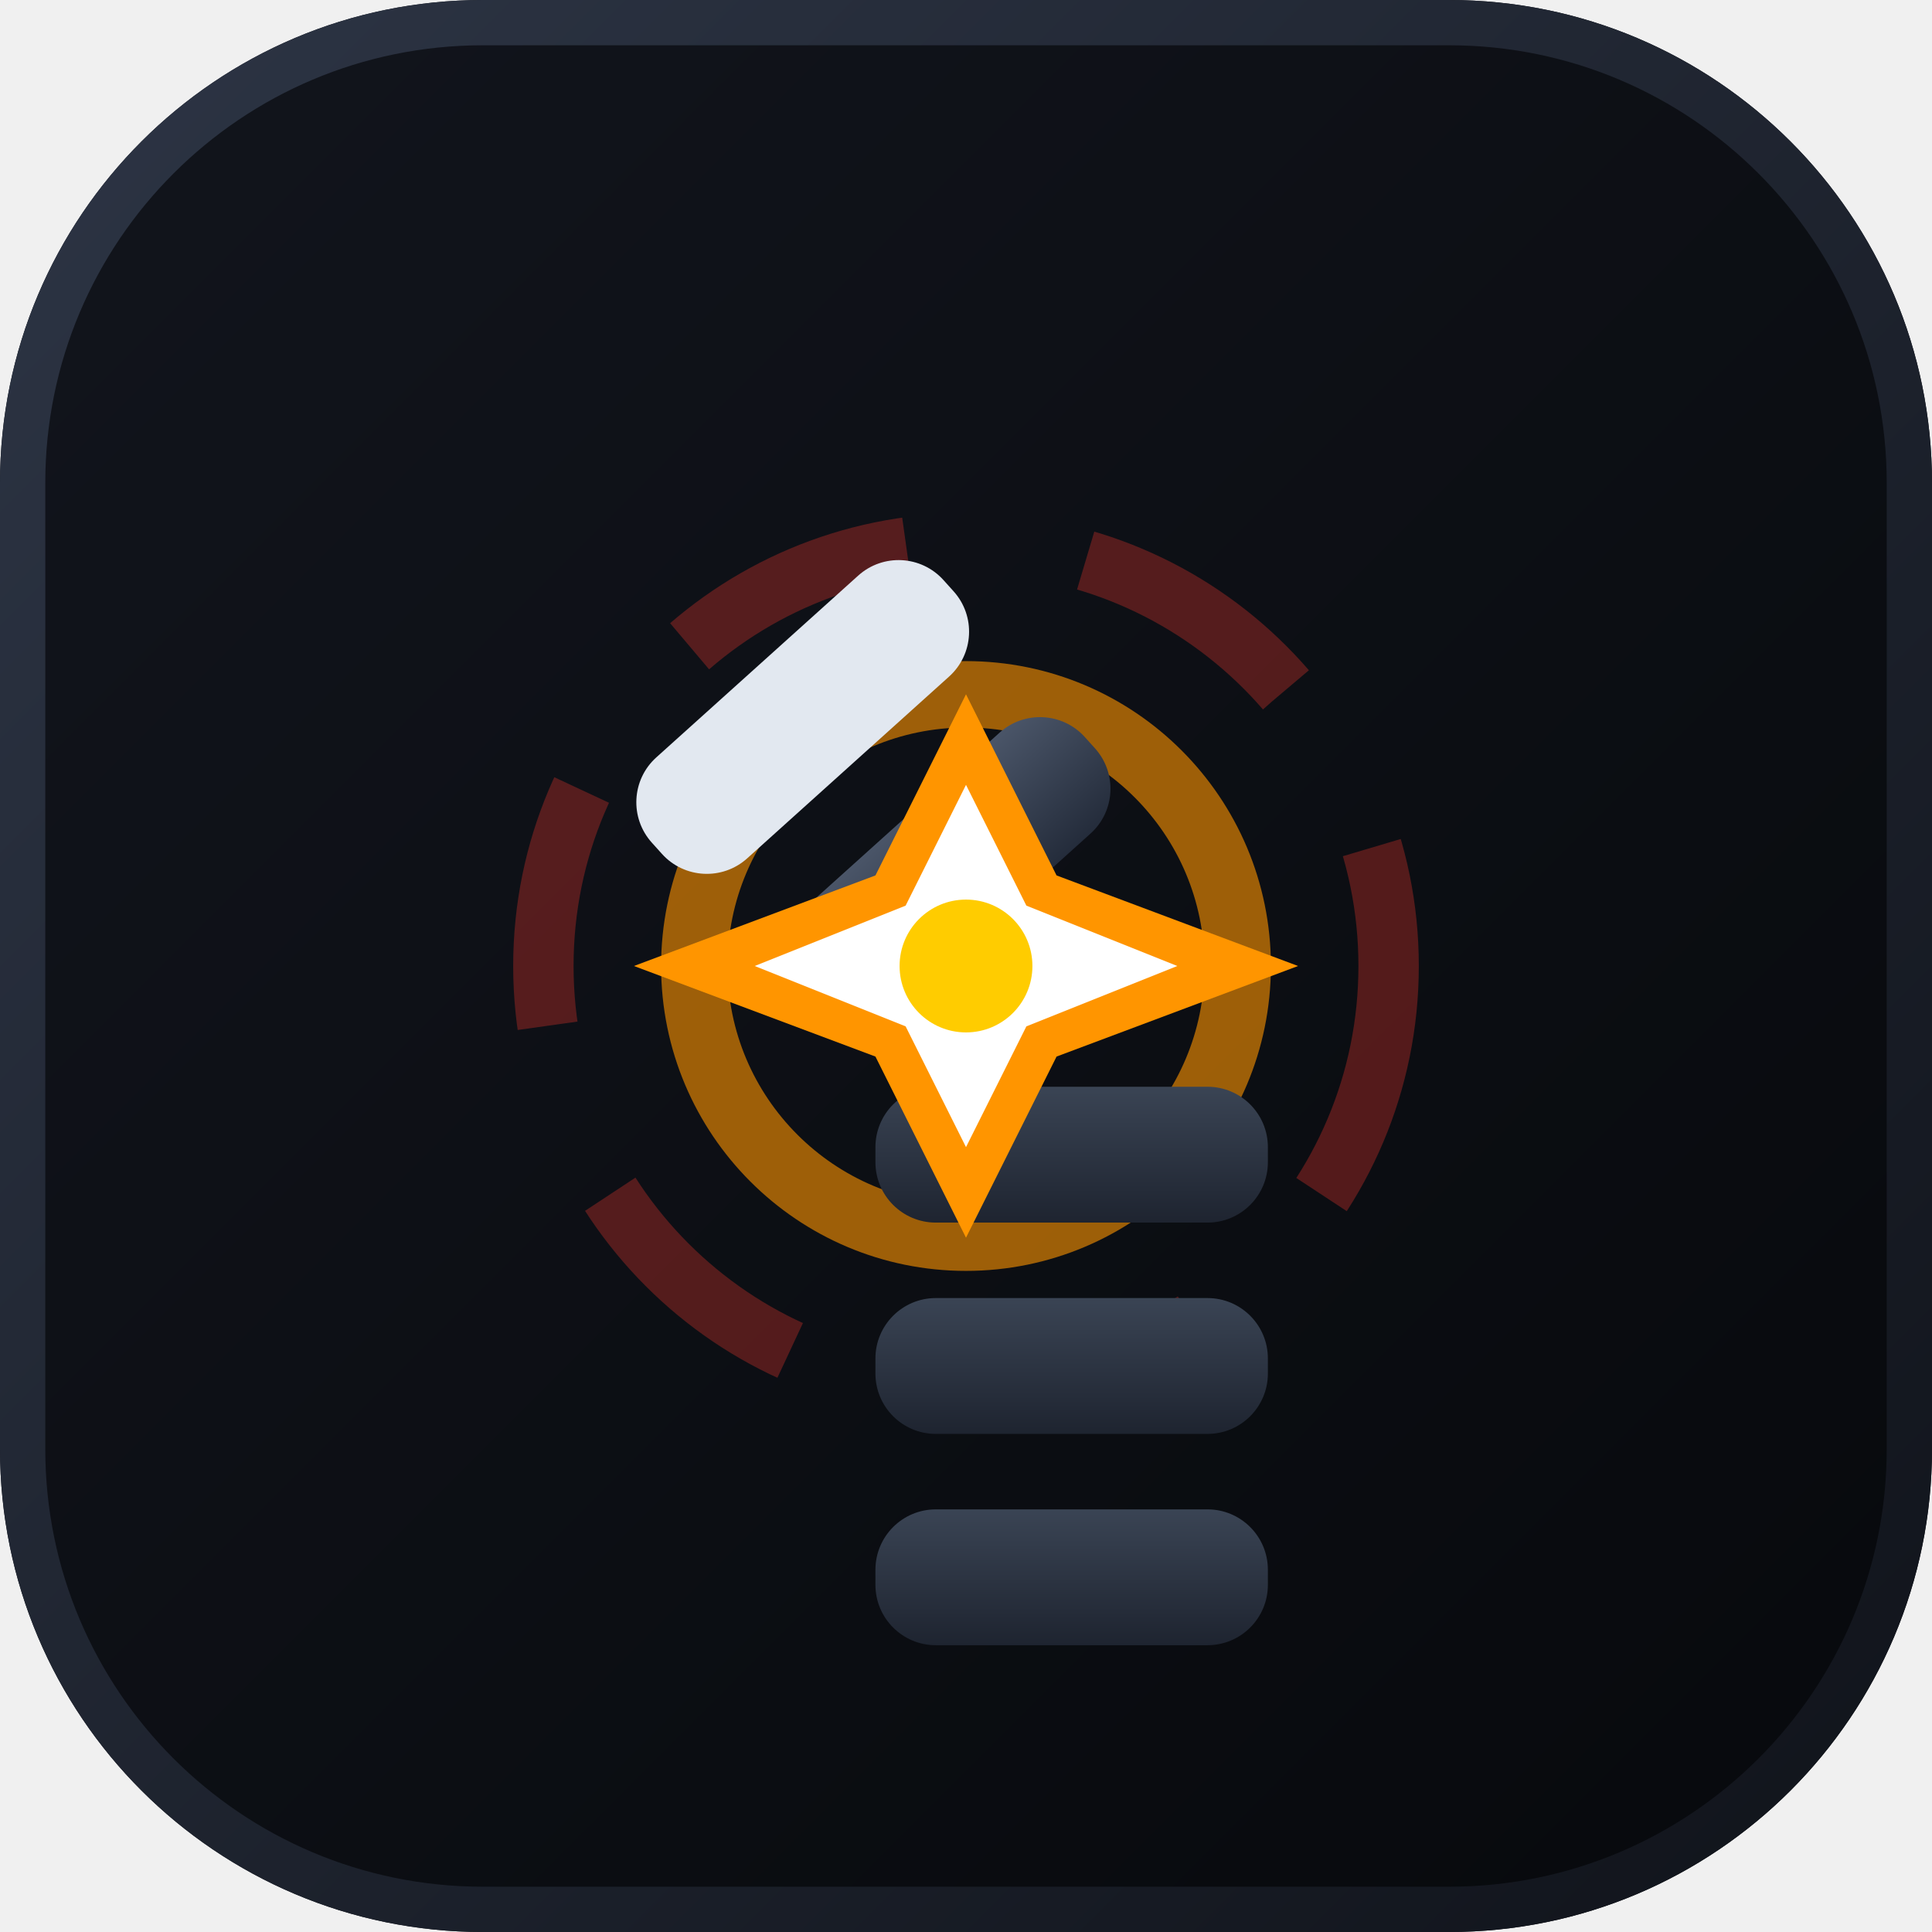
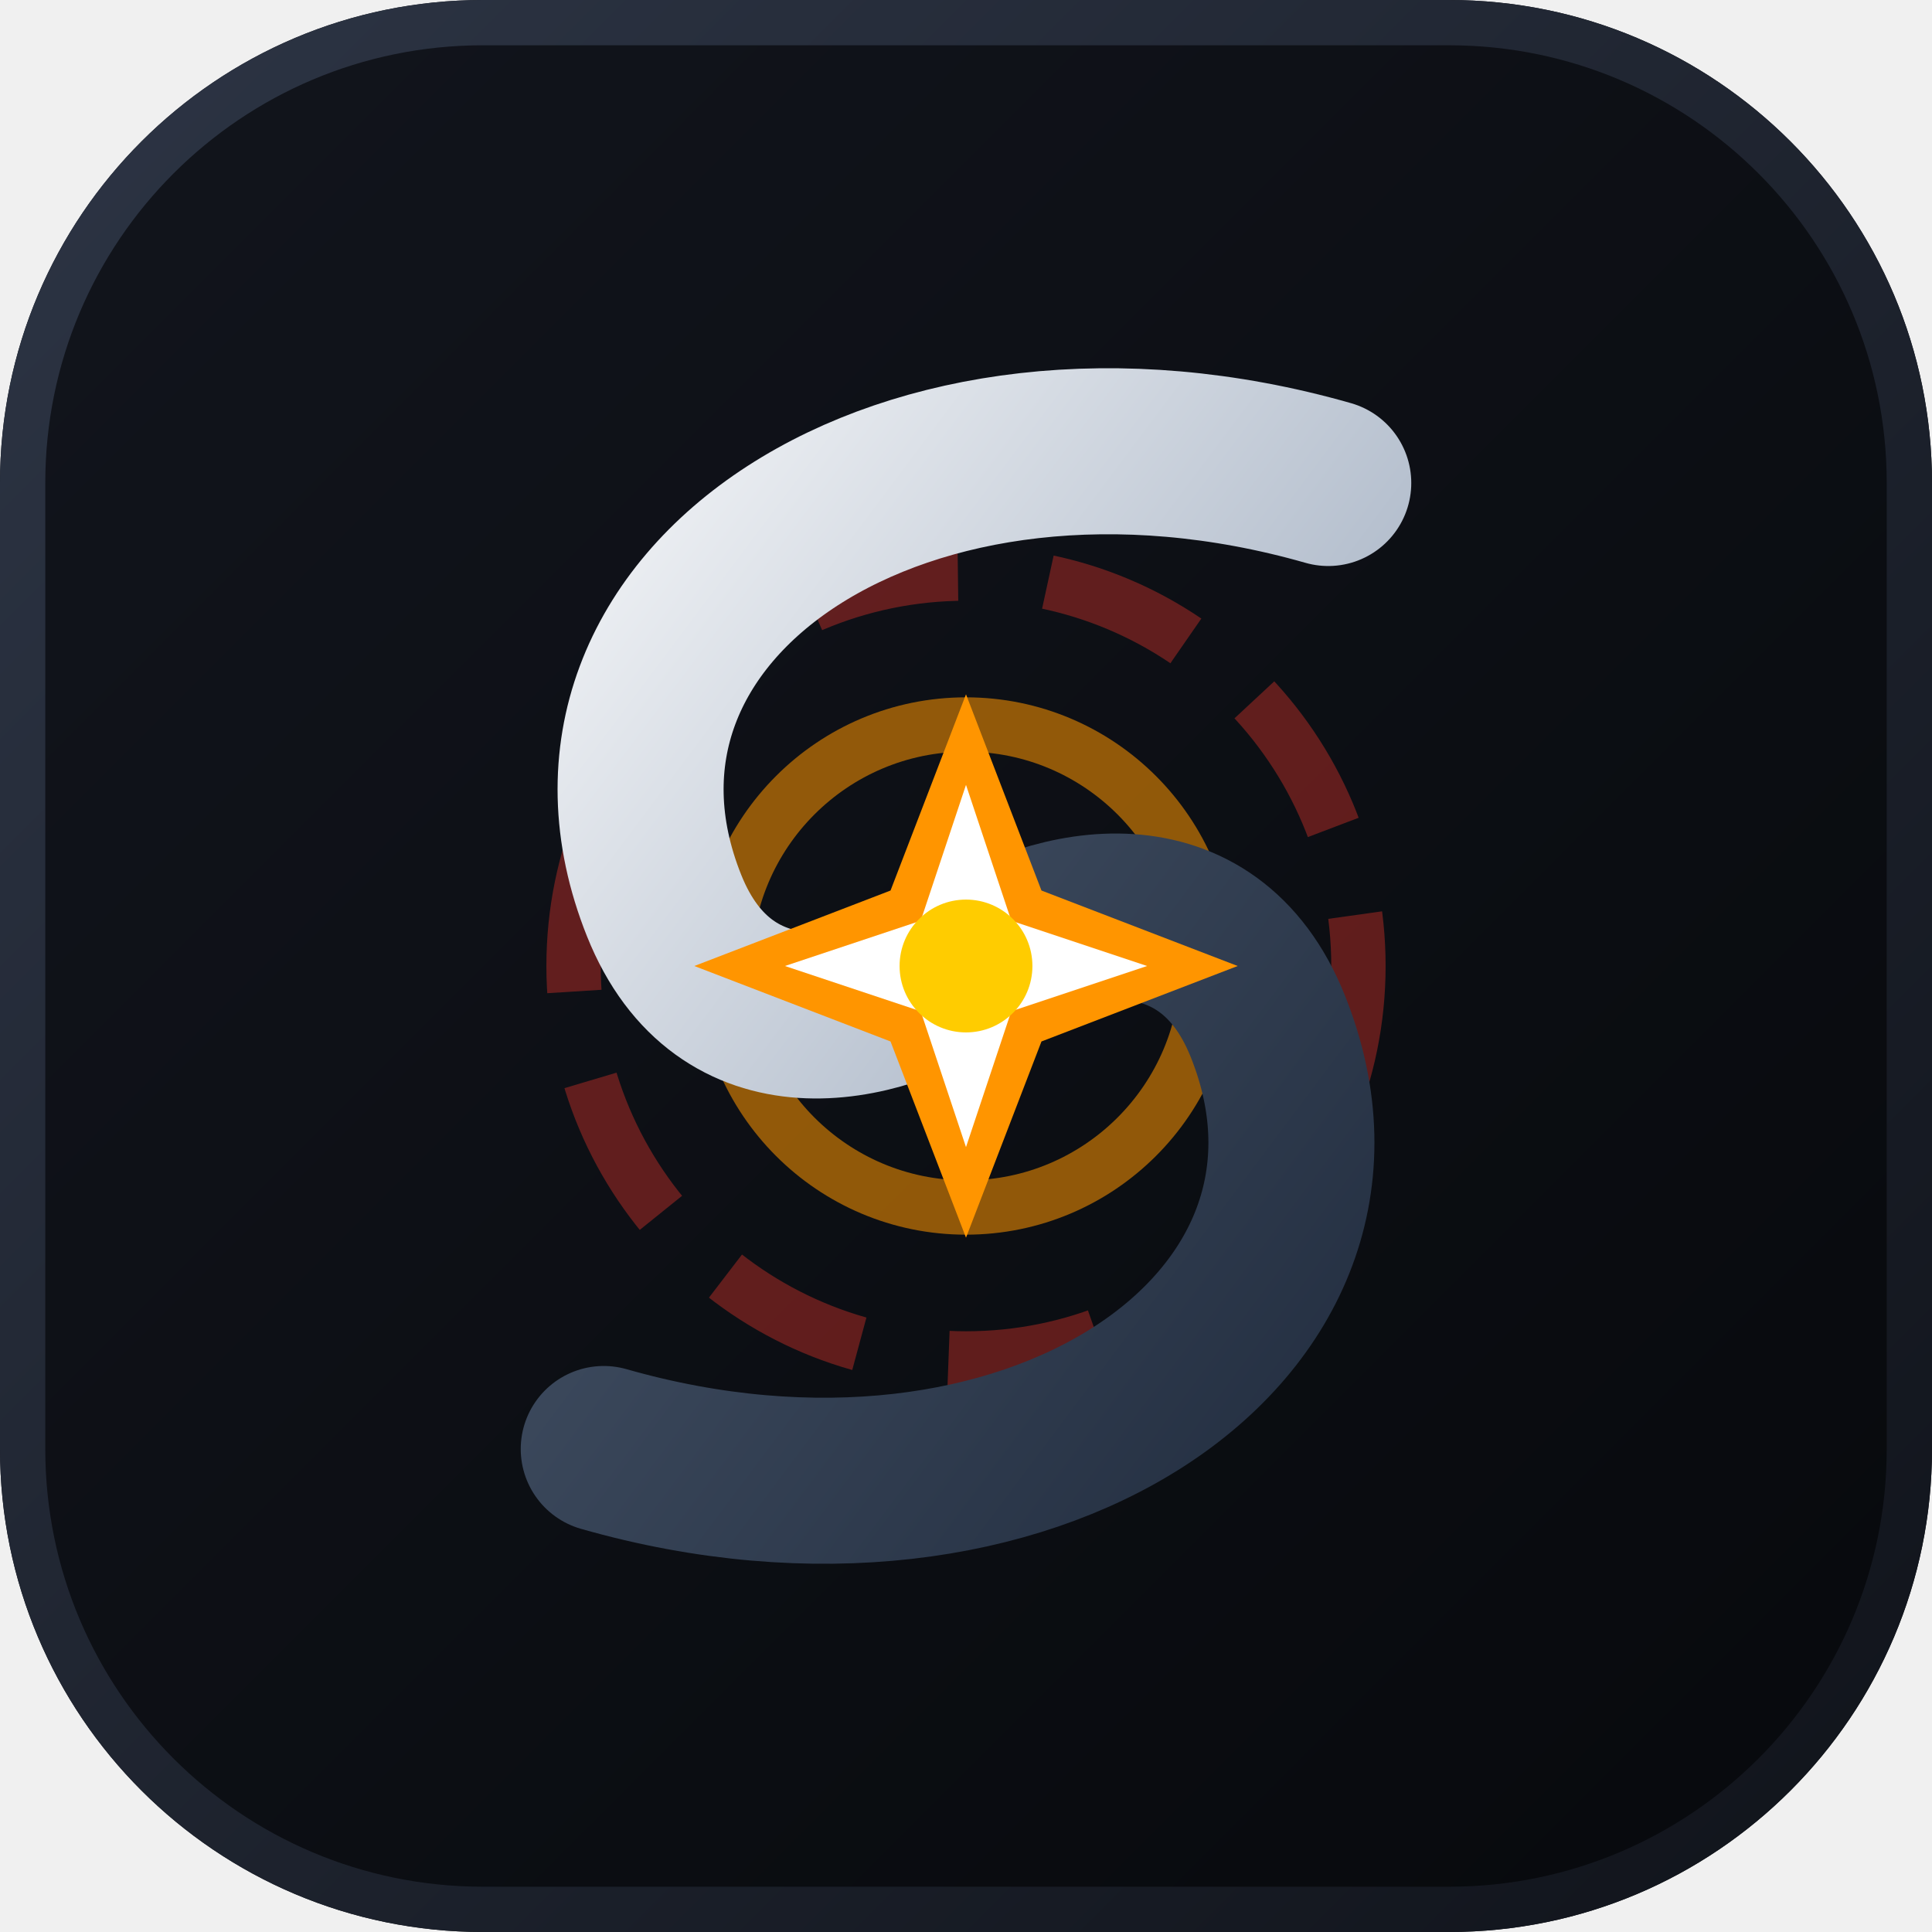
<svg xmlns="http://www.w3.org/2000/svg" viewBox="0 0 64 64" fill="none">
  <defs>
-     <linearGradient id="snapAngularBg" x1="0" y1="0" x2="64" y2="64" gradientUnits="userSpaceOnUse">
+     <linearGradient id="v8aBg" x1="0" y1="0" x2="64" y2="64" gradientUnits="userSpaceOnUse">
      <stop stop-color="#12151d" />
      <stop offset="1" stop-color="#07090c" />
    </linearGradient>
-     <linearGradient id="snapAngularRim" x1="0" y1="0" x2="64" y2="64" gradientUnits="userSpaceOnUse">
+     <linearGradient id="v8aRim" x1="0" y1="0" x2="64" y2="64" gradientUnits="userSpaceOnUse">
      <stop stop-color="#2d3545" />
      <stop offset="1" stop-color="#10131a" />
    </linearGradient>
-     <linearGradient id="snapAngularGraphite" x1="0" y1="0" x2="0" y2="1">
-       <stop offset="0%" stop-color="#3a4454" />
-       <stop offset="100%" stop-color="#1e2430" />
+     <linearGradient id="sRibbonUpper" x1="16" y1="12" x2="48" y2="36" gradientUnits="userSpaceOnUse">
+       <stop offset="0%" stop-color="#ffffff" />
+       <stop offset="100%" stop-color="#94a3b8" />
    </linearGradient>
-     <linearGradient id="snapAngularTilted" x1="0" y1="0" x2="0" y2="1">
-       <stop offset="0%" stop-color="#4a5568" />
-       <stop offset="100%" stop-color="#242c3b" />
+     <linearGradient id="sRibbonLower" x1="16" y1="28" x2="48" y2="52" gradientUnits="userSpaceOnUse">
+       <stop offset="0%" stop-color="#475569" />
+       <stop offset="100%" stop-color="#1e293b" />
    </linearGradient>
  </defs>
-   <rect width="64" height="64" rx="16" fill="url(#snapAngularBg)" />
-   <rect x="0.75" y="0.75" width="62.5" height="62.5" rx="15.25" stroke="url(#snapAngularRim)" stroke-width="1.5" />
-   <circle cx="32" cy="32" r="14" stroke="#ff3b30" stroke-opacity="0.3" stroke-width="2" stroke-dasharray="8 6" />
-   <circle cx="32" cy="32" r="9" stroke="#ff9500" stroke-opacity="0.6" stroke-width="2.2" />
-   <rect x="29" y="50" width="13" height="4.5" rx="2" fill="url(#snapAngularGraphite)" />
-   <rect x="29" y="43" width="13" height="4.5" rx="2" fill="url(#snapAngularGraphite)" />
-   <rect x="29" y="36" width="13" height="4.5" rx="2" fill="url(#snapAngularGraphite)" />
-   <g transform="rotate(-42 32 32)">
-     <rect x="27" y="27" width="13" height="4.5" rx="2" fill="url(#snapAngularTilted)" />
-     <rect x="27" y="20" width="13" height="4.5" rx="2" fill="#e2e8f0" />
-   </g>
-   <polygon points="32,23 35,29 43,32 35,35 32,41 29,35 21,32 29,29" fill="#ff9500" />
-   <polygon points="32,26 34,30 39,32 34,34 32,38 30,34 25,32 30,30" fill="#ffffff" />
+   <rect width="64" height="64" rx="16" fill="url(#v8aBg)" />
+   <rect x="0.75" y="0.75" width="62.5" height="62.5" rx="15.25" stroke="url(#v8aRim)" stroke-width="1.5" />
+   <circle cx="32" cy="32" r="13" stroke="#ff3b30" stroke-width="1.8" stroke-opacity="0.35" stroke-dasharray="5 3" />
+   <circle cx="32" cy="32" r="8" stroke="#ff9500" stroke-width="1.8" stroke-opacity="0.55" />
+   <path d="M 44,16 C 30,12 18,20 22,30 C 24,35 29,34 32,32" stroke="url(#sRibbonUpper)" stroke-width="5.5" stroke-linecap="round" />
+   <path d="M 32,32 C 35,30 40,29 42,34 C 46,44 34,52 20,48" stroke="url(#sRibbonLower)" stroke-width="5.5" stroke-linecap="round" />
+   <polygon points="32,23 34.5,29.5 41,32 34.5,34.5 32,41 29.5,34.5 23,32 29.5,29.5" fill="#ff9500" />
+   <polygon points="32,26 33.5,30.5 38,32 33.5,33.5 32,38 30.5,33.5 26,32 30.5,30.5" fill="#ffffff" />
  <circle cx="32" cy="32" r="2.2" fill="#ffcc00" />
</svg>
